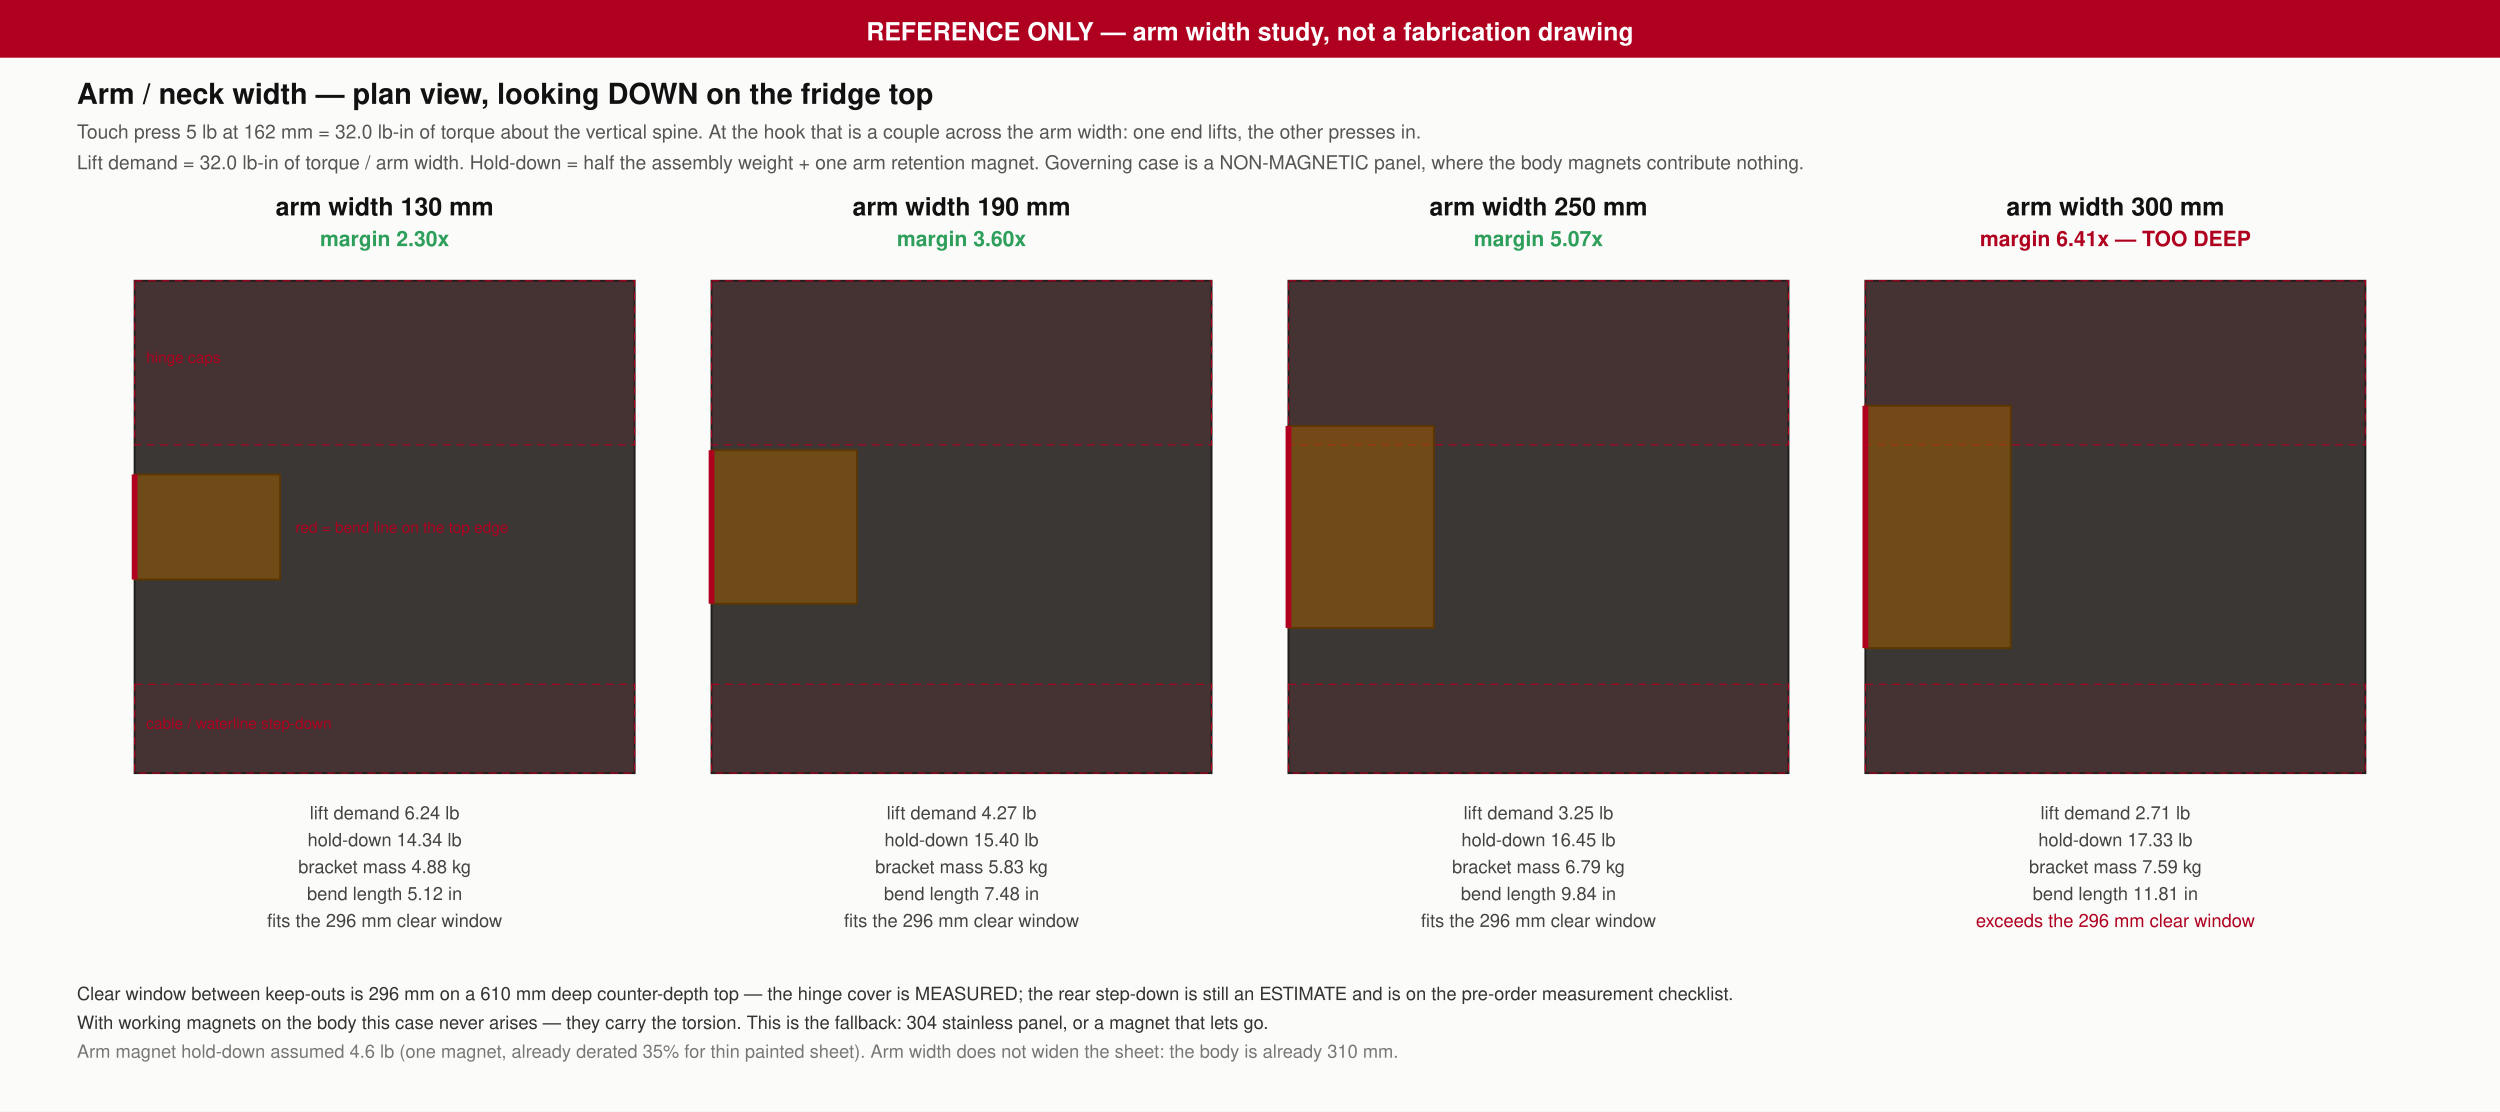
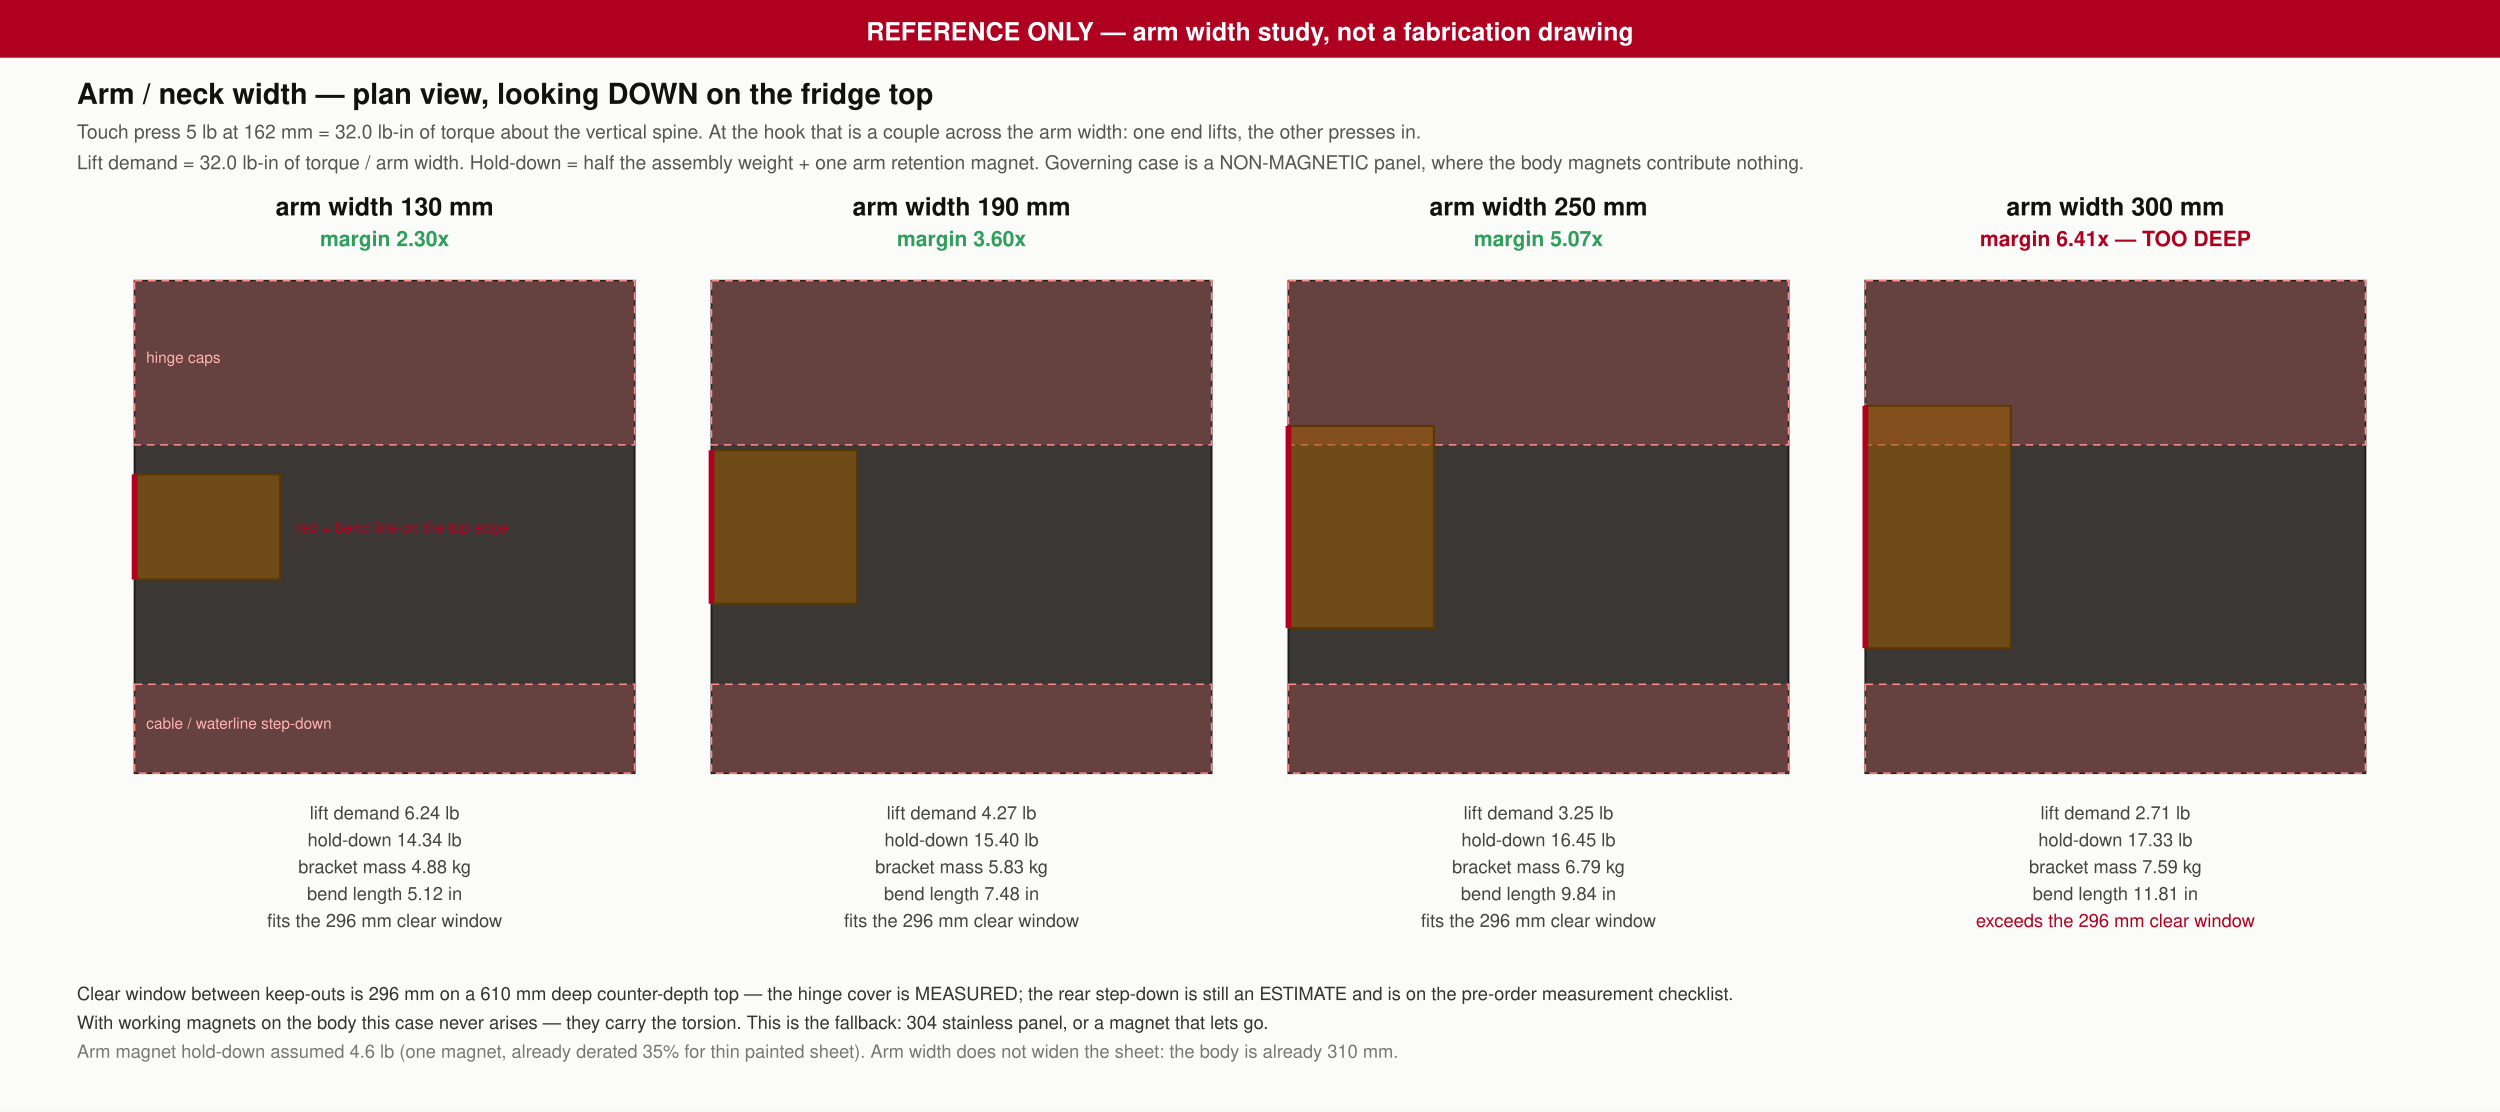
<svg xmlns="http://www.w3.org/2000/svg" width="1300" height="578" viewBox="0 0 1300 578">
  <rect width="1300" height="578" fill="#fbfbf9" />
  <rect x="0" y="0" width="1300" height="30" fill="#b00020" />
  <text x="650.00" y="21.00" font-family="Helvetica,Arial,sans-serif" font-size="13" text-anchor="middle" fill="#fff" font-weight="bold">REFERENCE ONLY — arm width study, not a fabrication drawing</text>
  <text x="40.00" y="54.00" font-family="Helvetica,Arial,sans-serif" font-size="15" text-anchor="start" fill="#111" font-weight="bold">Arm / neck width — plan view, looking DOWN on the fridge top</text>
  <text x="40.00" y="72.00" font-family="Helvetica,Arial,sans-serif" font-size="10" text-anchor="start" fill="#555" font-weight="normal">Touch press 5 lb at 162 mm = 32.0 lb-in of torque about the vertical spine. At the hook that is a couple across the arm width: one end lifts, the other presses in.</text>
  <text x="40.00" y="88.00" font-family="Helvetica,Arial,sans-serif" font-size="10" text-anchor="start" fill="#555" font-weight="normal">Lift demand = 32.0 lb-in of torque / arm width. Hold-down = half the assembly weight + one arm retention magnet. Governing case is a NON-MAGNETIC panel, where the body magnets contribute nothing.</text>
  <rect x="70.00" y="146.00" width="260.00" height="256.03" fill="#3a3734" stroke="#1f1d1b" stroke-width="1" />
-   <rect x="70.00" y="146.00" width="260.00" height="85.34" fill="#b00020" fill-opacity="0.10" stroke="#b00020" stroke-width="0.6" stroke-dasharray="4 3" />
-   <text x="76.00" y="188.67" font-family="Helvetica,Arial,sans-serif" font-size="8" text-anchor="start" fill="#b00020" font-weight="normal">hinge caps</text>
-   <rect x="70.00" y="355.83" width="260.00" height="46.20" fill="#b00020" fill-opacity="0.10" stroke="#b00020" stroke-width="0.6" stroke-dasharray="4 3" />
-   <text x="76.00" y="378.93" font-family="Helvetica,Arial,sans-serif" font-size="8" text-anchor="start" fill="#b00020" font-weight="normal">cable / waterline step-down</text>
+   <rect x="70.00" y="146.00" width="260.00" height="85.34" fill="#ff6b6b" fill-opacity="0.22" stroke="#ff8a8a" stroke-width="0.8" stroke-dasharray="4 3" />
+   <text x="76.00" y="188.67" font-family="Helvetica,Arial,sans-serif" font-size="8" text-anchor="start" fill="#ffb3b3" font-weight="normal">hinge caps</text>
+   <rect x="70.00" y="355.83" width="260.00" height="46.20" fill="#ff6b6b" fill-opacity="0.22" stroke="#ff8a8a" stroke-width="0.8" stroke-dasharray="4 3" />
+   <text x="76.00" y="378.93" font-family="Helvetica,Arial,sans-serif" font-size="8" text-anchor="start" fill="#ffb3b3" font-weight="normal">cable / waterline step-down</text>
  <rect x="70.00" y="246.72" width="75.60" height="54.60" fill="#9a5b00" fill-opacity="0.55" stroke="#5d3600" stroke-width="1" />
  <line x1="70.00" y1="246.72" x2="70.00" y2="301.32" stroke="#b00020" stroke-width="3" />
  <text x="153.60" y="277.02" font-family="Helvetica,Arial,sans-serif" font-size="8" text-anchor="start" fill="#b00020" font-weight="normal">red = bend line on the top edge</text>
  <text x="200.00" y="112.00" font-family="Helvetica,Arial,sans-serif" font-size="13" text-anchor="middle" fill="#111" font-weight="bold">arm width 130 mm</text>
  <text x="200.00" y="128.00" font-family="Helvetica,Arial,sans-serif" font-size="11" text-anchor="middle" fill="#2e9e5b" font-weight="bold">margin 2.30x</text>
  <text x="200.00" y="426.03" font-family="Helvetica,Arial,sans-serif" font-size="9.5" text-anchor="middle" fill="#444" font-weight="normal">lift demand    6.24 lb</text>
  <text x="200.00" y="440.03" font-family="Helvetica,Arial,sans-serif" font-size="9.5" text-anchor="middle" fill="#444" font-weight="normal">hold-down     14.34 lb</text>
  <text x="200.00" y="454.03" font-family="Helvetica,Arial,sans-serif" font-size="9.5" text-anchor="middle" fill="#444" font-weight="normal">bracket mass   4.88 kg</text>
  <text x="200.00" y="468.03" font-family="Helvetica,Arial,sans-serif" font-size="9.5" text-anchor="middle" fill="#444" font-weight="normal">bend length    5.12 in</text>
  <text x="200.00" y="482.03" font-family="Helvetica,Arial,sans-serif" font-size="9.5" text-anchor="middle" fill="#444" font-weight="normal">fits the 296 mm clear window</text>
  <rect x="370.00" y="146.00" width="260.00" height="256.03" fill="#3a3734" stroke="#1f1d1b" stroke-width="1" />
-   <rect x="370.00" y="146.00" width="260.00" height="85.34" fill="#b00020" fill-opacity="0.10" stroke="#b00020" stroke-width="0.6" stroke-dasharray="4 3" />
-   <rect x="370.00" y="355.83" width="260.00" height="46.20" fill="#b00020" fill-opacity="0.10" stroke="#b00020" stroke-width="0.6" stroke-dasharray="4 3" />
+   <rect x="370.00" y="146.00" width="260.00" height="85.34" fill="#ff6b6b" fill-opacity="0.22" stroke="#ff8a8a" stroke-width="0.8" stroke-dasharray="4 3" />
+   <rect x="370.00" y="355.83" width="260.00" height="46.20" fill="#ff6b6b" fill-opacity="0.22" stroke="#ff8a8a" stroke-width="0.8" stroke-dasharray="4 3" />
  <rect x="370.00" y="234.12" width="75.60" height="79.80" fill="#9a5b00" fill-opacity="0.55" stroke="#5d3600" stroke-width="1" />
  <line x1="370.00" y1="234.12" x2="370.00" y2="313.92" stroke="#b00020" stroke-width="3" />
  <text x="500.00" y="112.00" font-family="Helvetica,Arial,sans-serif" font-size="13" text-anchor="middle" fill="#111" font-weight="bold">arm width 190 mm</text>
  <text x="500.00" y="128.00" font-family="Helvetica,Arial,sans-serif" font-size="11" text-anchor="middle" fill="#2e9e5b" font-weight="bold">margin 3.60x</text>
  <text x="500.00" y="426.03" font-family="Helvetica,Arial,sans-serif" font-size="9.5" text-anchor="middle" fill="#444" font-weight="normal">lift demand    4.27 lb</text>
  <text x="500.00" y="440.03" font-family="Helvetica,Arial,sans-serif" font-size="9.5" text-anchor="middle" fill="#444" font-weight="normal">hold-down     15.40 lb</text>
  <text x="500.00" y="454.03" font-family="Helvetica,Arial,sans-serif" font-size="9.5" text-anchor="middle" fill="#444" font-weight="normal">bracket mass   5.83 kg</text>
  <text x="500.00" y="468.03" font-family="Helvetica,Arial,sans-serif" font-size="9.5" text-anchor="middle" fill="#444" font-weight="normal">bend length    7.48 in</text>
  <text x="500.00" y="482.03" font-family="Helvetica,Arial,sans-serif" font-size="9.5" text-anchor="middle" fill="#444" font-weight="normal">fits the 296 mm clear window</text>
  <rect x="670.00" y="146.00" width="260.00" height="256.03" fill="#3a3734" stroke="#1f1d1b" stroke-width="1" />
-   <rect x="670.00" y="146.00" width="260.00" height="85.34" fill="#b00020" fill-opacity="0.10" stroke="#b00020" stroke-width="0.6" stroke-dasharray="4 3" />
-   <rect x="670.00" y="355.83" width="260.00" height="46.20" fill="#b00020" fill-opacity="0.10" stroke="#b00020" stroke-width="0.6" stroke-dasharray="4 3" />
+   <rect x="670.00" y="146.00" width="260.00" height="85.34" fill="#ff6b6b" fill-opacity="0.22" stroke="#ff8a8a" stroke-width="0.8" stroke-dasharray="4 3" />
+   <rect x="670.00" y="355.83" width="260.00" height="46.20" fill="#ff6b6b" fill-opacity="0.22" stroke="#ff8a8a" stroke-width="0.8" stroke-dasharray="4 3" />
  <rect x="670.00" y="221.52" width="75.60" height="105.00" fill="#9a5b00" fill-opacity="0.55" stroke="#5d3600" stroke-width="1" />
  <line x1="670.00" y1="221.52" x2="670.00" y2="326.52" stroke="#b00020" stroke-width="3" />
  <text x="800.00" y="112.00" font-family="Helvetica,Arial,sans-serif" font-size="13" text-anchor="middle" fill="#111" font-weight="bold">arm width 250 mm</text>
  <text x="800.00" y="128.00" font-family="Helvetica,Arial,sans-serif" font-size="11" text-anchor="middle" fill="#2e9e5b" font-weight="bold">margin 5.07x</text>
  <text x="800.00" y="426.03" font-family="Helvetica,Arial,sans-serif" font-size="9.5" text-anchor="middle" fill="#444" font-weight="normal">lift demand    3.25 lb</text>
  <text x="800.00" y="440.03" font-family="Helvetica,Arial,sans-serif" font-size="9.5" text-anchor="middle" fill="#444" font-weight="normal">hold-down     16.45 lb</text>
  <text x="800.00" y="454.03" font-family="Helvetica,Arial,sans-serif" font-size="9.5" text-anchor="middle" fill="#444" font-weight="normal">bracket mass   6.79 kg</text>
  <text x="800.00" y="468.03" font-family="Helvetica,Arial,sans-serif" font-size="9.5" text-anchor="middle" fill="#444" font-weight="normal">bend length    9.84 in</text>
  <text x="800.00" y="482.03" font-family="Helvetica,Arial,sans-serif" font-size="9.5" text-anchor="middle" fill="#444" font-weight="normal">fits the 296 mm clear window</text>
  <rect x="970.00" y="146.00" width="260.00" height="256.03" fill="#3a3734" stroke="#1f1d1b" stroke-width="1" />
-   <rect x="970.00" y="146.00" width="260.00" height="85.34" fill="#b00020" fill-opacity="0.10" stroke="#b00020" stroke-width="0.6" stroke-dasharray="4 3" />
-   <rect x="970.00" y="355.83" width="260.00" height="46.20" fill="#b00020" fill-opacity="0.10" stroke="#b00020" stroke-width="0.6" stroke-dasharray="4 3" />
+   <rect x="970.00" y="146.00" width="260.00" height="85.34" fill="#ff6b6b" fill-opacity="0.22" stroke="#ff8a8a" stroke-width="0.8" stroke-dasharray="4 3" />
+   <rect x="970.00" y="355.83" width="260.00" height="46.20" fill="#ff6b6b" fill-opacity="0.22" stroke="#ff8a8a" stroke-width="0.8" stroke-dasharray="4 3" />
  <rect x="970.00" y="211.02" width="75.60" height="126.00" fill="#9a5b00" fill-opacity="0.55" stroke="#5d3600" stroke-width="1" />
  <line x1="970.00" y1="211.02" x2="970.00" y2="337.02" stroke="#b00020" stroke-width="3" />
  <text x="1100.00" y="112.00" font-family="Helvetica,Arial,sans-serif" font-size="13" text-anchor="middle" fill="#111" font-weight="bold">arm width 300 mm</text>
  <text x="1100.00" y="128.00" font-family="Helvetica,Arial,sans-serif" font-size="11" text-anchor="middle" fill="#b00020" font-weight="bold">margin 6.41x  — TOO DEEP</text>
  <text x="1100.00" y="426.03" font-family="Helvetica,Arial,sans-serif" font-size="9.5" text-anchor="middle" fill="#444" font-weight="normal">lift demand    2.71 lb</text>
  <text x="1100.00" y="440.03" font-family="Helvetica,Arial,sans-serif" font-size="9.5" text-anchor="middle" fill="#444" font-weight="normal">hold-down     17.33 lb</text>
  <text x="1100.00" y="454.03" font-family="Helvetica,Arial,sans-serif" font-size="9.5" text-anchor="middle" fill="#444" font-weight="normal">bracket mass   7.59 kg</text>
  <text x="1100.00" y="468.03" font-family="Helvetica,Arial,sans-serif" font-size="9.5" text-anchor="middle" fill="#444" font-weight="normal">bend length   11.81 in</text>
  <text x="1100.00" y="482.03" font-family="Helvetica,Arial,sans-serif" font-size="9.5" text-anchor="middle" fill="#b00020" font-weight="normal">exceeds the 296 mm clear window</text>
  <text x="40.00" y="520.03" font-family="Helvetica,Arial,sans-serif" font-size="9.5" text-anchor="start" fill="#333" font-weight="normal">Clear window between keep-outs is 296 mm on a 610 mm deep counter-depth top — the hinge cover is MEASURED; the rear step-down is still an ESTIMATE and is on the pre-order measurement checklist.</text>
  <text x="40.00" y="535.03" font-family="Helvetica,Arial,sans-serif" font-size="9.5" text-anchor="start" fill="#333" font-weight="normal">With working magnets on the body this case never arises — they carry the torsion. This is the fallback: 304 stainless panel, or a magnet that lets go.</text>
  <text x="40.00" y="550.03" font-family="Helvetica,Arial,sans-serif" font-size="9.5" text-anchor="start" fill="#777" font-weight="normal">Arm magnet hold-down assumed 4.6 lb (one magnet, already derated 35% for thin painted sheet). Arm width does not widen the sheet: the body is already 310 mm.</text>
</svg>
